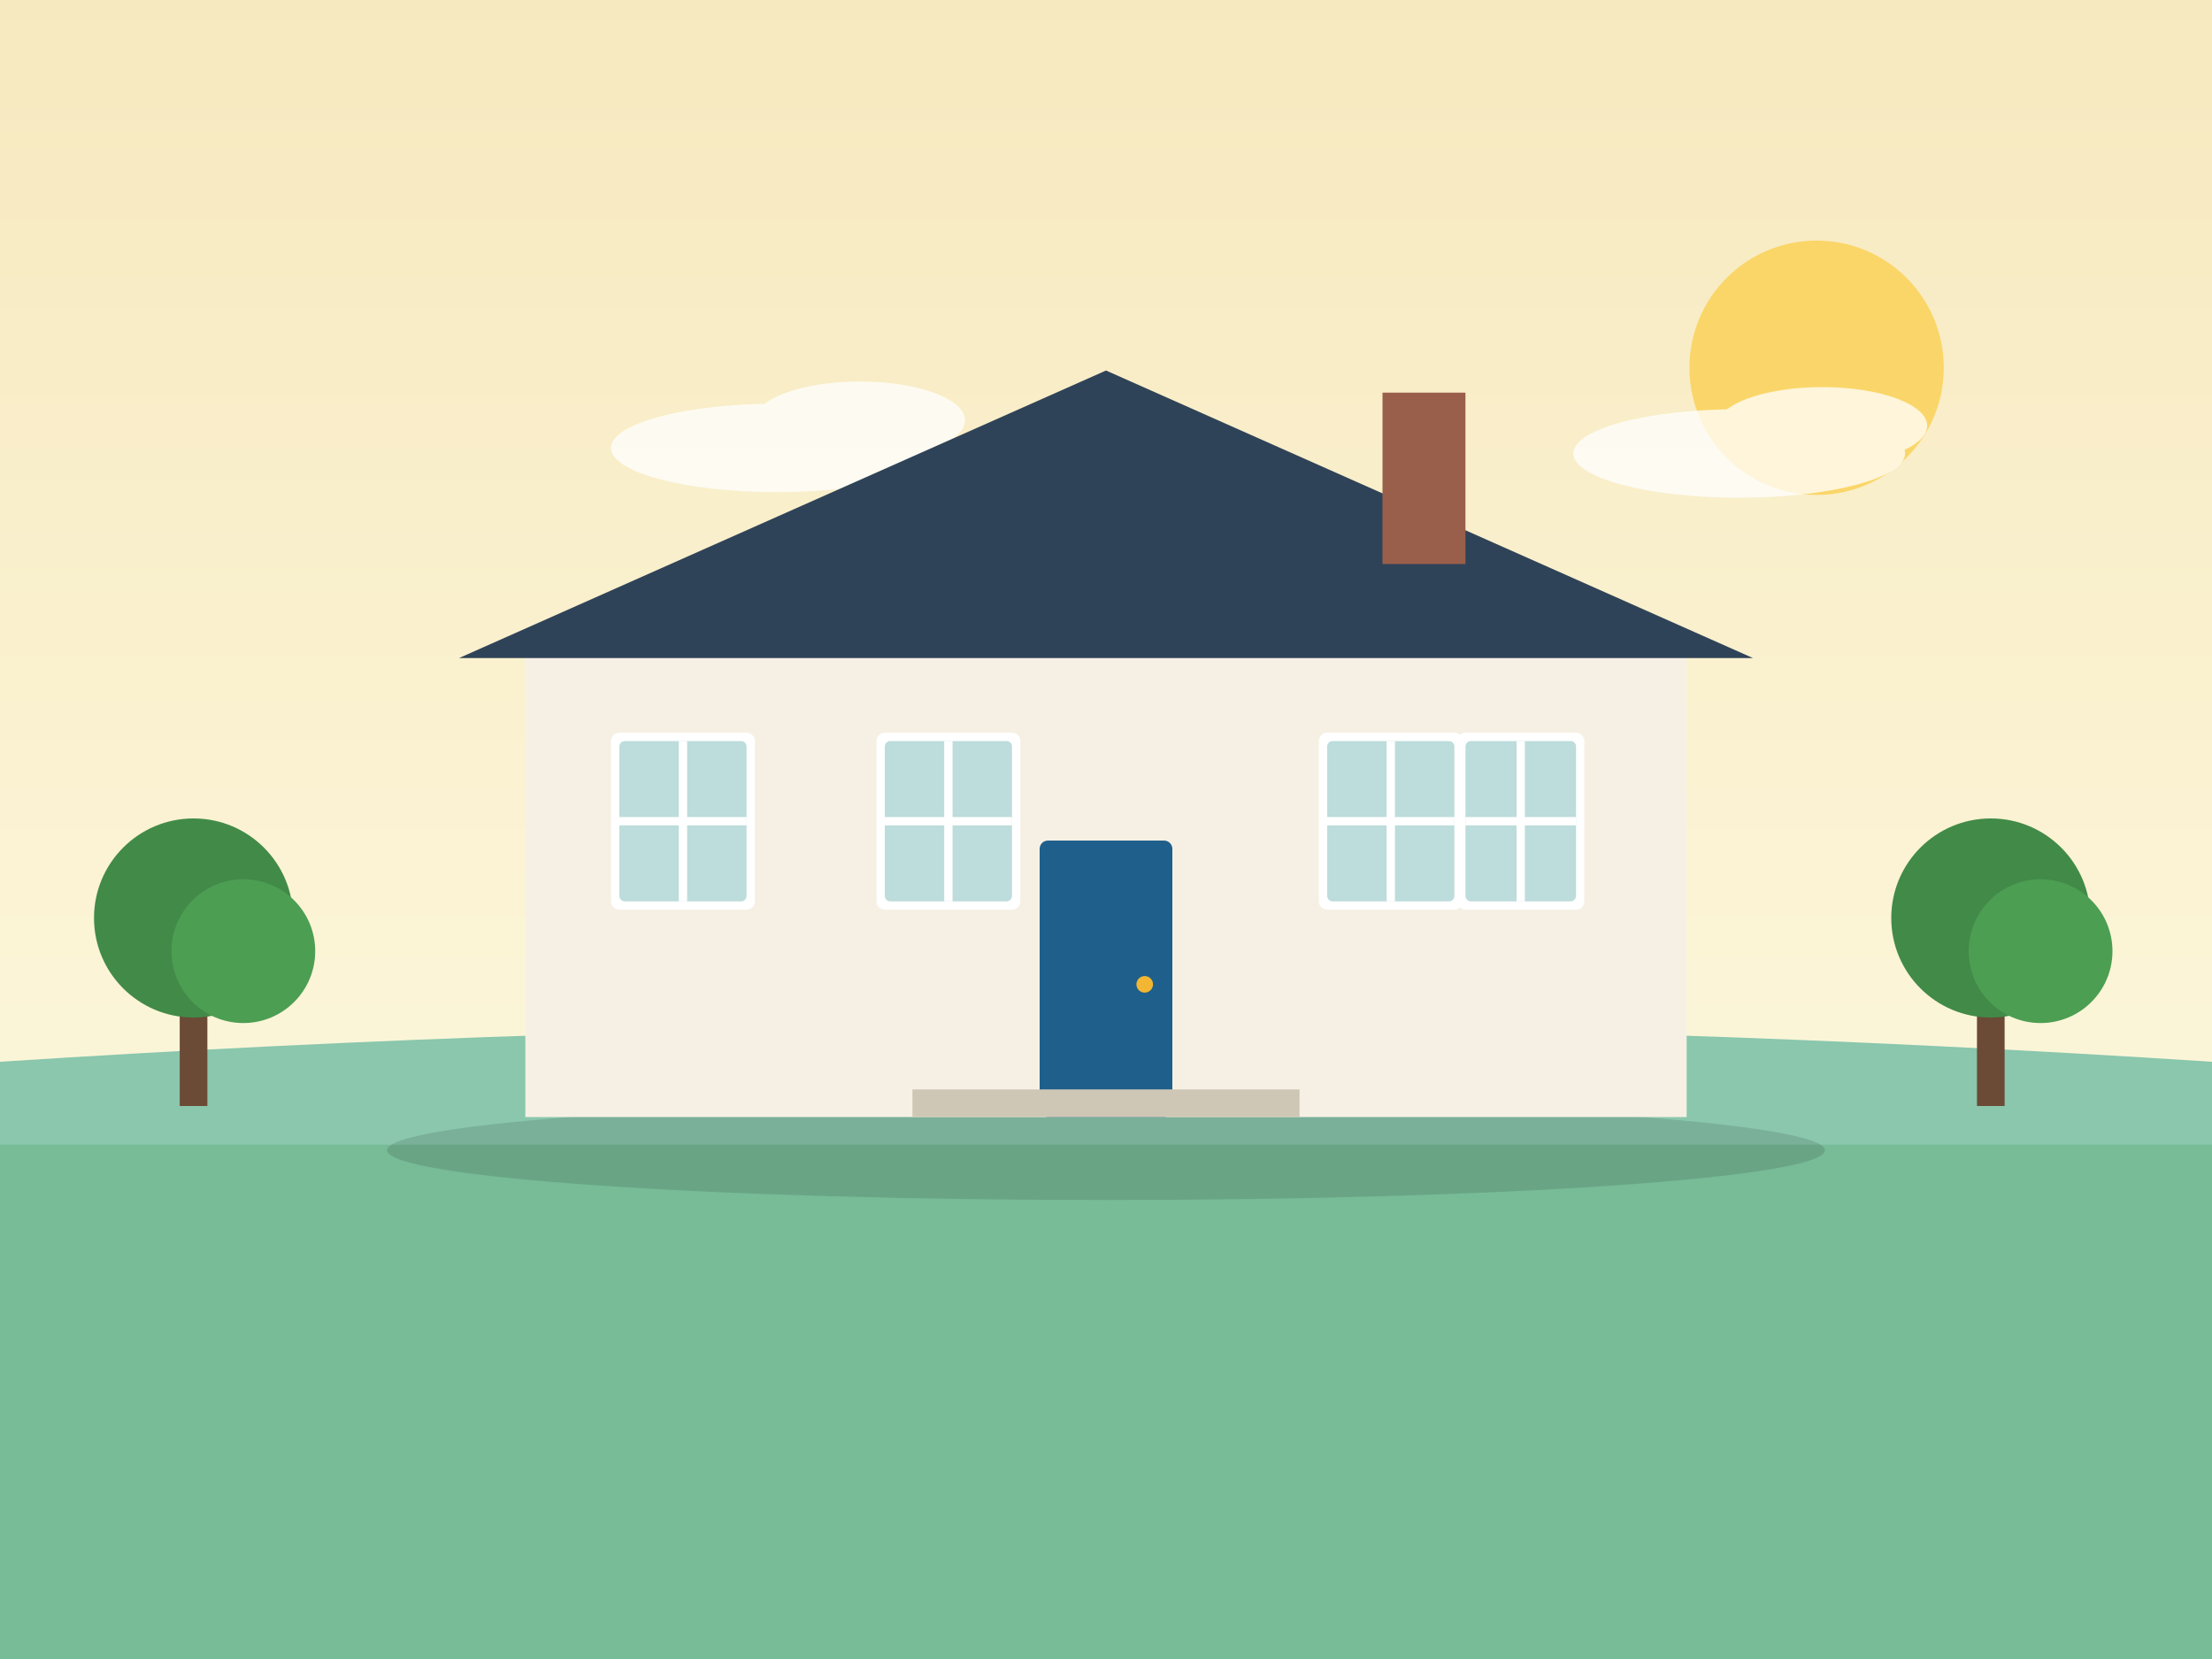
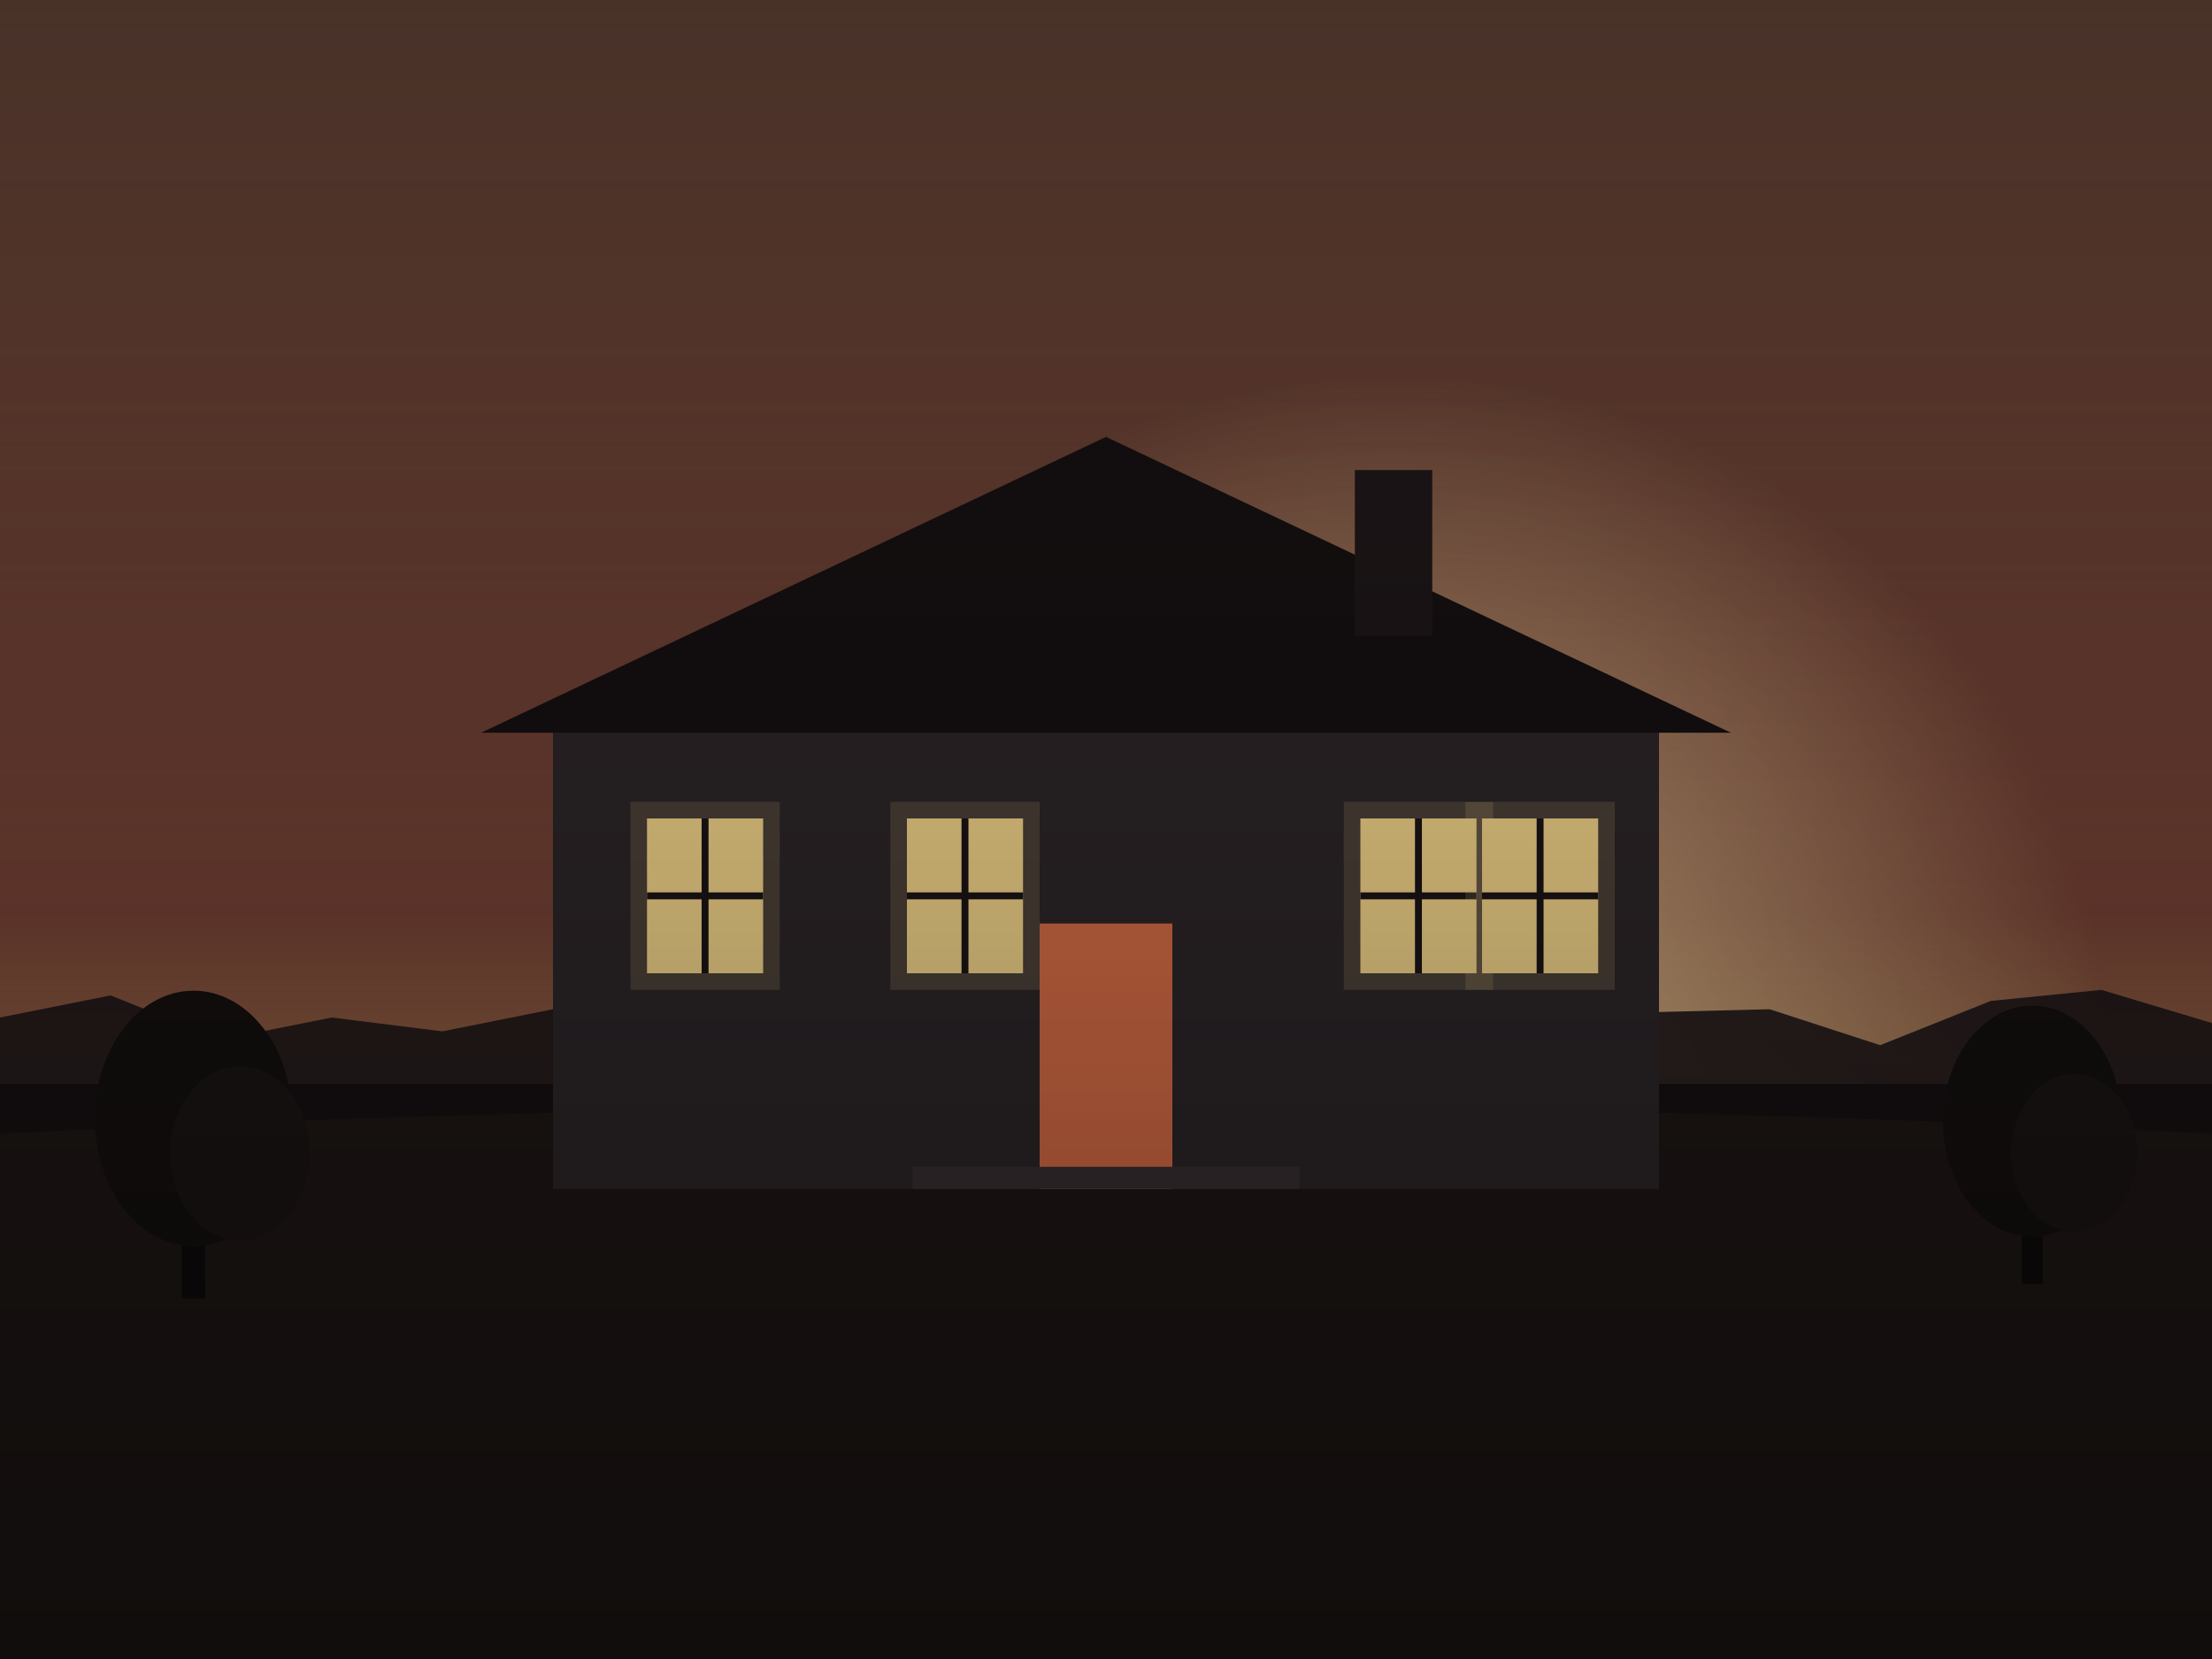
<svg xmlns="http://www.w3.org/2000/svg" viewBox="0 0 800 600" role="img" aria-label="Two-bedroom apartment near the bay (rental) in Somers Point, NJ">
  <defs>
    <linearGradient id="s" x1="0" y1="0" x2="0" y2="1">
-       <stop offset="0" stop-color="hsl(45,78%,86%)" />
-       <stop offset="1" stop-color="hsl(55,95%,95%)" />
+       <stop offset="0" stop-color="hsl(18,28%,22%)" />
+       <stop offset=".55" stop-color="hsl(12,38%,34%)" />
+       <stop offset="1" stop-color="hsl(43,88%,72%)" />
+     </linearGradient>
+     <radialGradient id="g" cx="504" cy="396" r="260" gradientUnits="userSpaceOnUse">
+       <stop offset="0" stop-color="#ffe3a8" stop-opacity=".85" />
+       <stop offset="1" stop-color="#ffe3a8" stop-opacity="0" />
+     </radialGradient>
+     <linearGradient id="v" x1="0" y1="0" x2="0" y2="1">
+       <stop offset="0" stop-color="#000" stop-opacity="0" />
+       <stop offset="1" stop-color="#000" stop-opacity=".45" />
    </linearGradient>
  </defs>
  <rect width="800" height="600" fill="url(#s)" />
-   <circle cx="657" cy="133" r="46" fill="#fbd45f" opacity=".9" />
-   <g fill="#fff" opacity=".75">
-     <ellipse cx="629" cy="164" rx="60" ry="16" />
-     <ellipse cx="659" cy="154" rx="38" ry="14" />
-   </g>
-   <g fill="#fff" opacity=".75">
-     <ellipse cx="281" cy="162" rx="60" ry="16" />
-     <ellipse cx="311" cy="152" rx="38" ry="14" />
-   </g>
-   <g fill="#fff" opacity=".75">
-     <ellipse cx="363" cy="186" rx="60" ry="16" />
-     <ellipse cx="393" cy="176" rx="38" ry="14" />
-   </g>
-   <path d="M0 384 Q400.0 358 800 384 V600 H0Z" fill="hsl(155,35%,66%)" />
-   <rect y="414" width="800" height="600" fill="hsl(145,32%,56%)" opacity=".6" />
-   <ellipse cx="400" cy="416" rx="260" ry="18" fill="#000" opacity=".12" />
-   <rect x="190" y="234" width="420" height="170" fill="#f6f0e4" />
-   <path d="M166 238 L400.0 134 L634 238Z" fill="#2f4358" />
-   <rect x="500" y="142" width="30" height="62" fill="#9a5f4b" />
-   <rect x="221" y="265" width="52" height="64" rx="3" fill="#fff" />
-   <rect x="224" y="268" width="46" height="58" rx="2" fill="#bddcdc" />
-   <path d="M247.0 268V326M224 297.0H270" stroke="#fff" stroke-width="3" />
-   <rect x="317" y="265" width="52" height="64" rx="3" fill="#fff" />
-   <rect x="320" y="268" width="46" height="58" rx="2" fill="#bddcdc" />
-   <path d="M343.0 268V326M320 297.0H366" stroke="#fff" stroke-width="3" />
-   <rect x="477" y="265" width="52" height="64" rx="3" fill="#fff" />
-   <rect x="480" y="268" width="46" height="58" rx="2" fill="#bddcdc" />
-   <path d="M503.0 268V326M480 297.0H526" stroke="#fff" stroke-width="3" />
-   <rect x="527" y="265" width="46" height="64" rx="3" fill="#fff" />
-   <rect x="530" y="268" width="40" height="58" rx="2" fill="#bddcdc" />
-   <path d="M550.0 268V326M530 297.0H570" stroke="#fff" stroke-width="3" />
-   <rect x="376.0" y="304" width="48" height="100" rx="3" fill="#1f5f8b" />
-   <circle cx="414.0" cy="356" r="3" fill="#f2b632" />
-   <rect x="330.0" y="394" width="140" height="10" fill="#cfc7b6" />
-   <rect x="65" y="354" width="10" height="46" fill="#6b4a36" />
-   <circle cx="70" cy="332" r="36" fill="hsl(125,35%,40%)" />
-   <circle cx="88" cy="344" r="26" fill="hsl(125,35%,46%)" />
-   <rect x="715" y="354" width="10" height="46" fill="#6b4a36" />
-   <circle cx="720" cy="332" r="36" fill="hsl(125,35%,40%)" />
-   <circle cx="738" cy="344" r="26" fill="hsl(125,35%,46%)" />
+   <rect width="800" height="600" fill="url(#g)" />
+   <path d="M0 396 L0 368 L40 360 L80 376 L120 368 L160 373 L200 365 L240 381 L280 372 L320 373 L360 362 L400 369 L440 369 L480 360 L520 382 L560 367 L600 366 L640 365 L680 378 L720 362 L760 358 L800 370 L800 396Z" fill="#1d1618" opacity=".9" />
+   <rect y="392" width="800" height="208" fill="#171112" />
+   <path d="M0 410 Q400.0 390 800 410 V600 H0Z" fill="#1f1816" />
+   <rect x="200" y="262" width="400" height="168" fill="#2d2629" />
+   <path d="M174 265 L400.0 158 L626 265Z" fill="#151011" />
+   <rect x="490" y="170" width="28" height="60" fill="#1d1618" />
+   <rect x="228" y="290" width="54" height="68" fill="#f8d98c" opacity=".16" />
+   <rect x="234" y="296" width="42" height="56" fill="#f8d98c" />
+   <path d="M255.0 296V352M234 324.0H276" stroke="#1b1416" stroke-width="2.5" />
+   <rect x="322" y="290" width="54" height="68" fill="#f8d98c" opacity=".16" />
+   <rect x="328" y="296" width="42" height="56" fill="#f8d98c" />
+   <path d="M349.0 296V352M328 324.0H370" stroke="#1b1416" stroke-width="2.5" />
+   <rect x="486" y="290" width="54" height="68" fill="#f8d98c" opacity=".16" />
+   <rect x="492" y="296" width="42" height="56" fill="#f8d98c" />
+   <path d="M513.0 296V352M492 324.0H534" stroke="#1b1416" stroke-width="2.5" />
+   <rect x="530" y="290" width="54" height="68" fill="#f8d98c" opacity=".16" />
+   <rect x="536" y="296" width="42" height="56" fill="#f8d98c" />
+   <path d="M557.0 296V352M536 324.0H578" stroke="#1b1416" stroke-width="2.5" />
+   <rect x="376.0" y="334" width="48" height="96" fill="#e8744a" opacity=".92" />
+   <rect x="330.0" y="422" width="140" height="8" fill="#3b3033" />
+   <rect x="65.8" y="427.6" width="8.4" height="42.0" fill="#0f0b0c" />
+   <ellipse cx="70" cy="404.5" rx="35.7" ry="46.2" fill="#14100f" />
+   <ellipse cx="86.8" cy="417.1" rx="25.2" ry="31.5" fill="#1a1514" />
+   <rect x="731.2" y="426.4" width="7.6" height="38.0" fill="#0f0b0c" />
+   <ellipse cx="735" cy="405.5" rx="32.3" ry="41.8" fill="#14100f" />
+   <ellipse cx="750.2" cy="416.9" rx="22.8" ry="28.5" fill="#1a1514" />
+   <rect width="800" height="600" fill="url(#v)" />
</svg>
